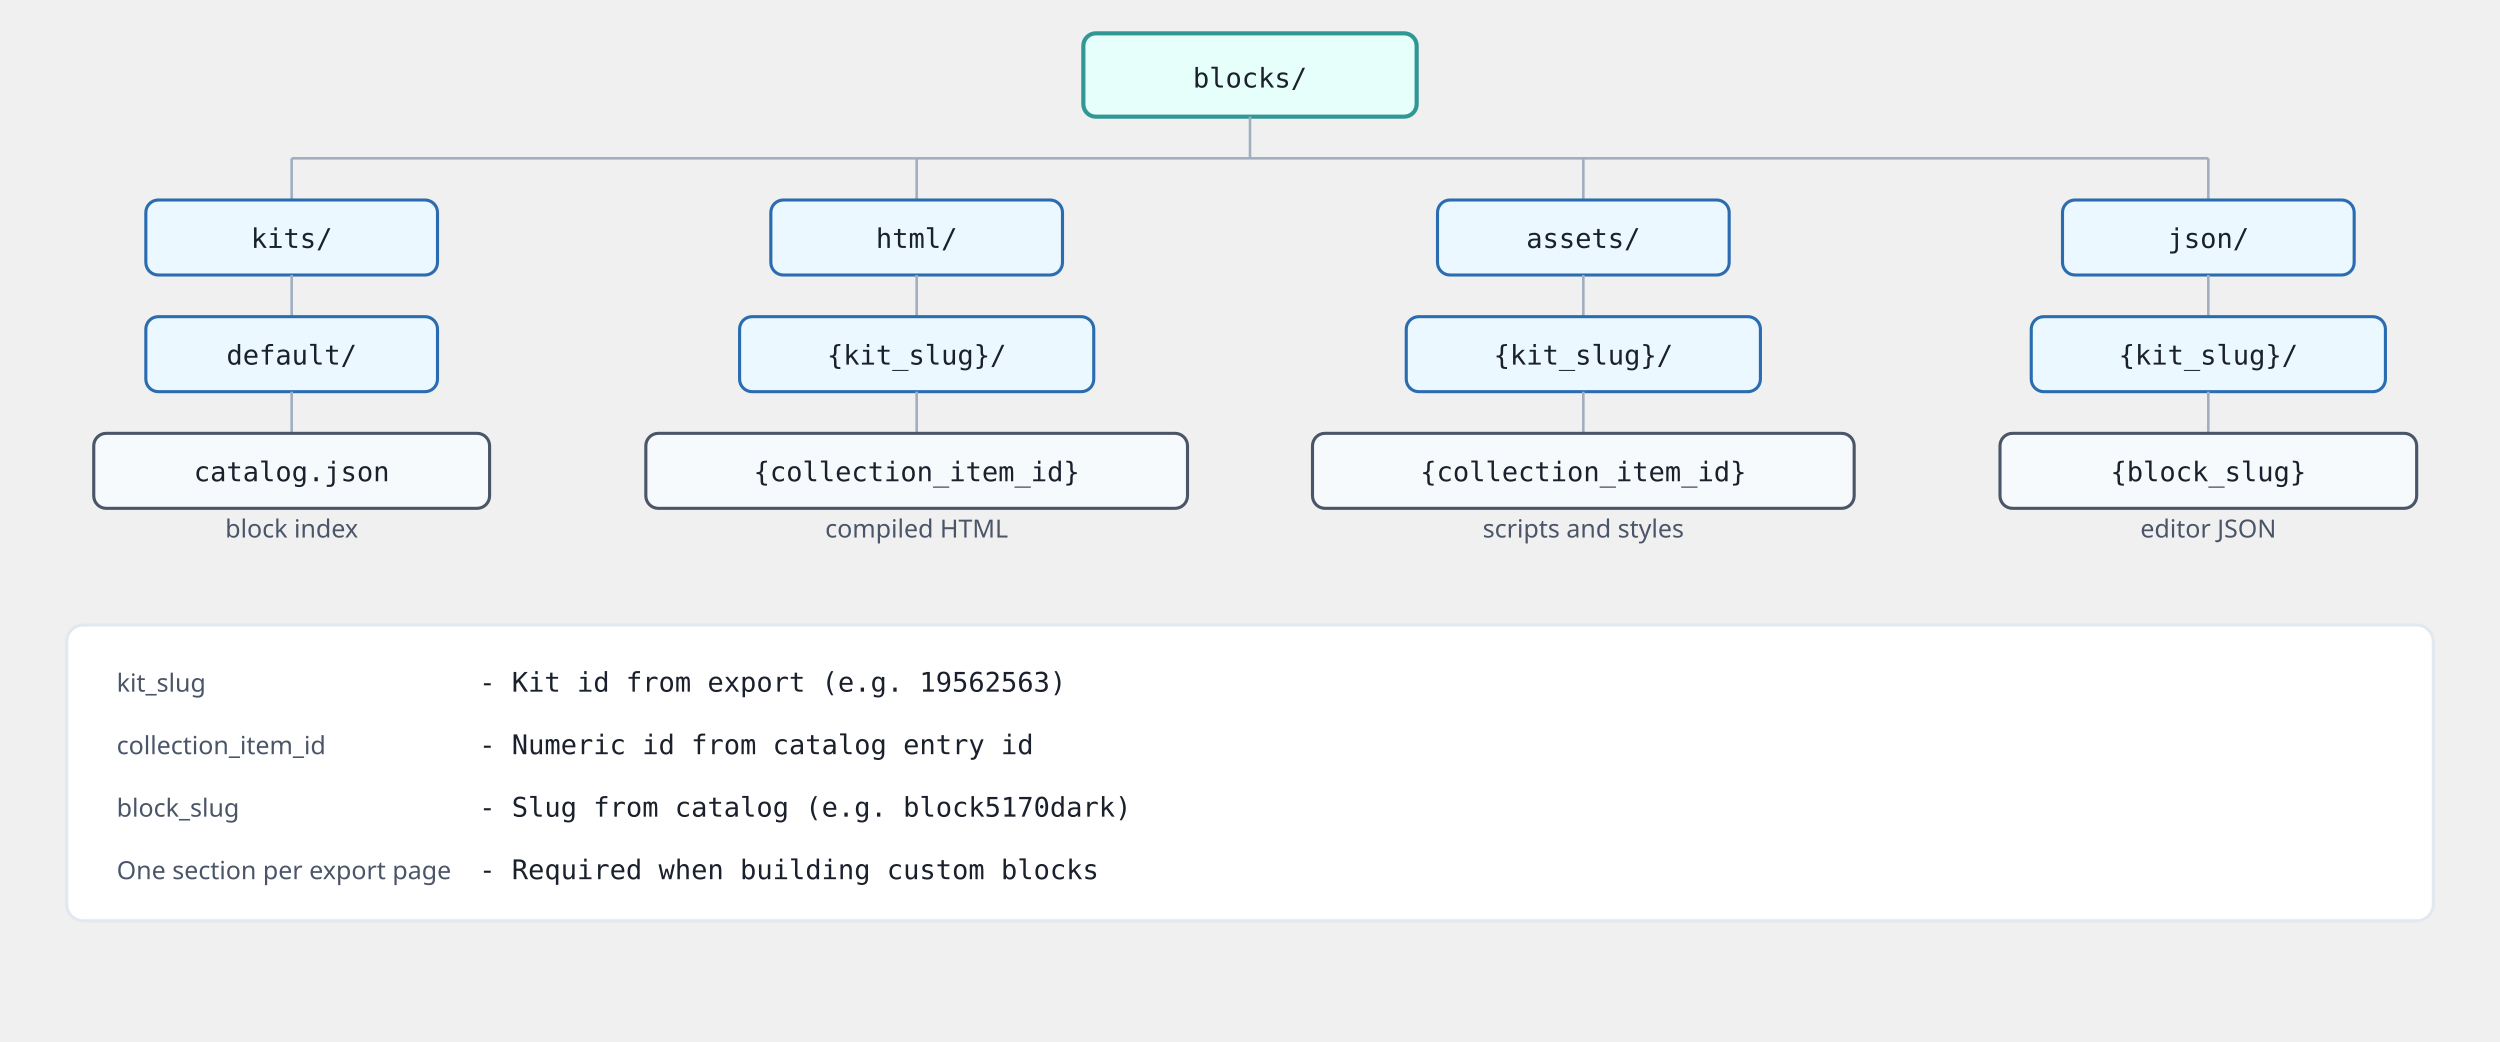
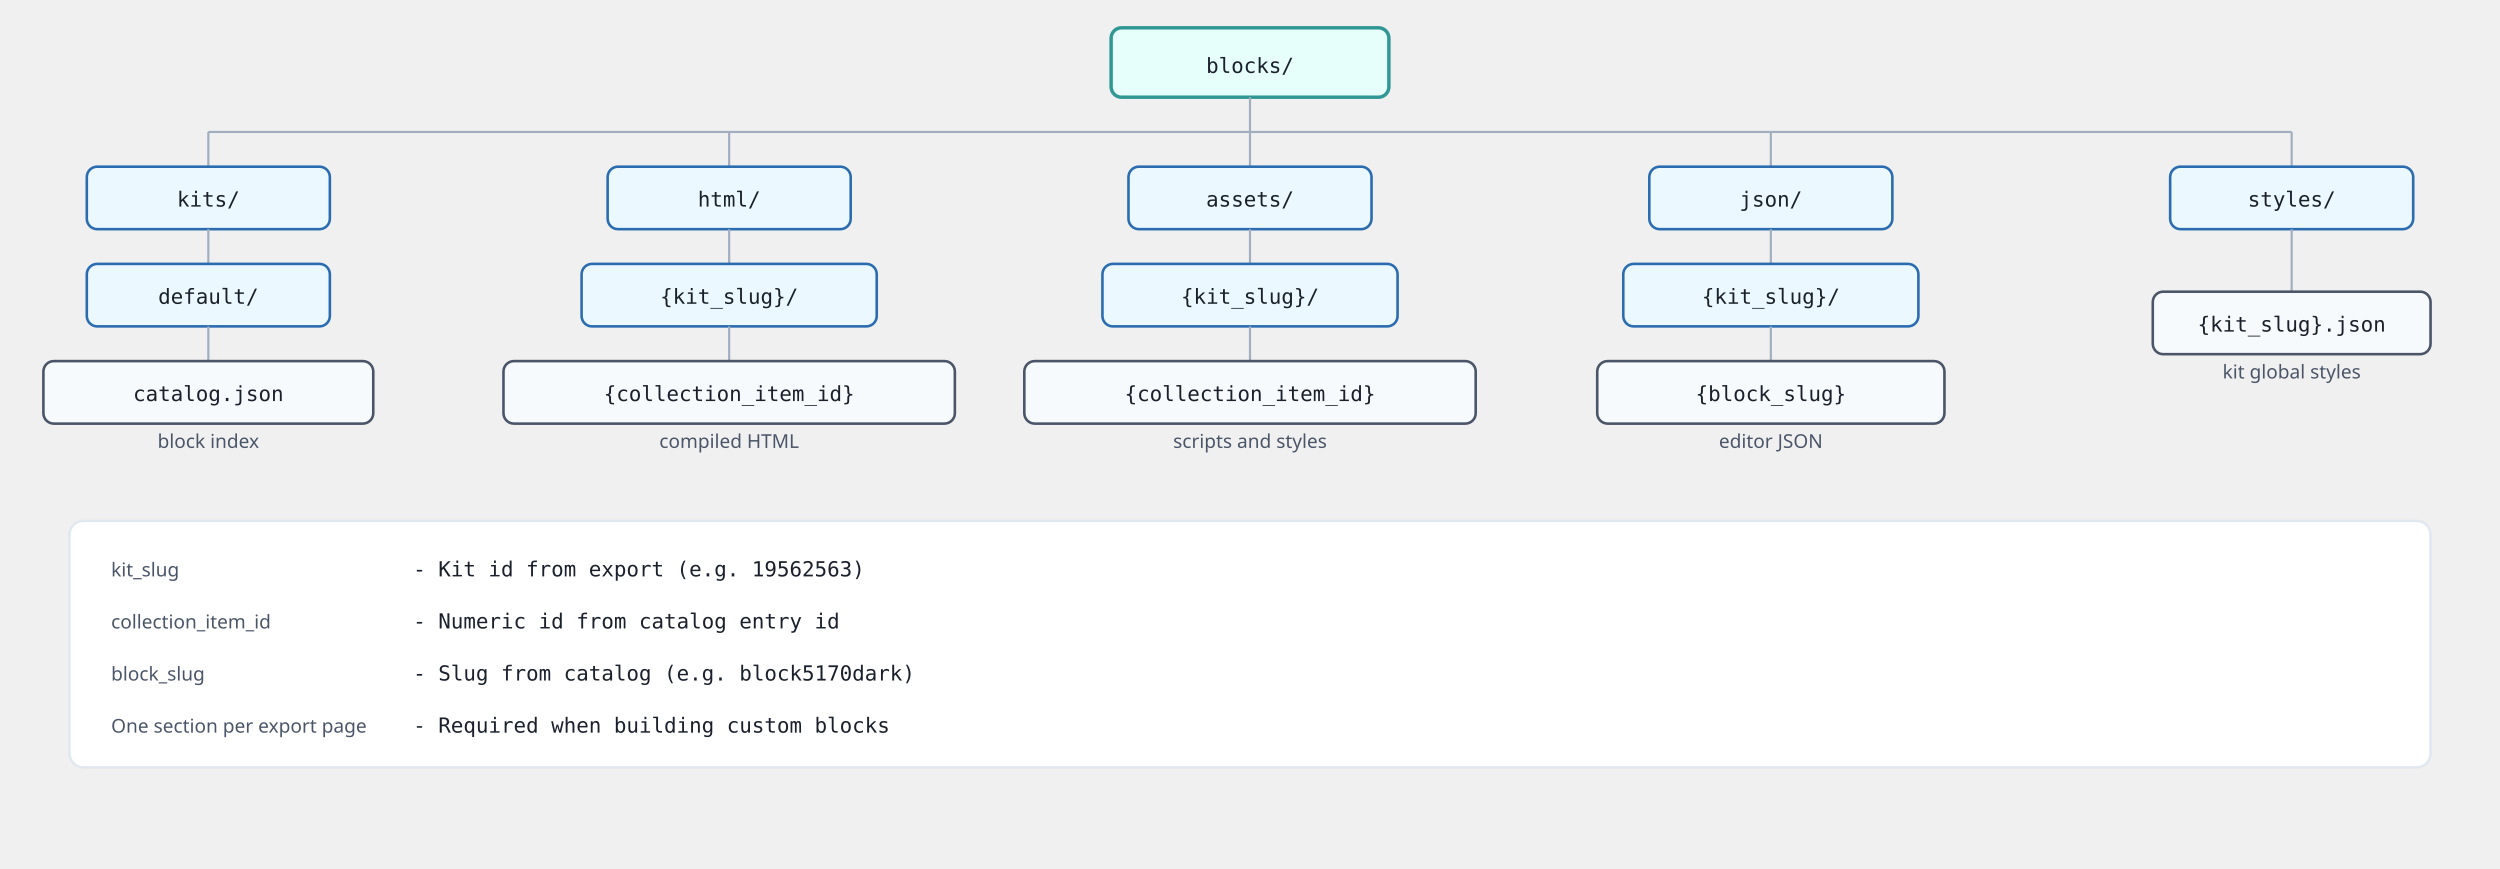
- <svg xmlns="http://www.w3.org/2000/svg" width="100%" viewBox="0 0 1200 500" preserveAspectRatio="xMidYMin meet" role="img" aria-labelledby="title desc">
+ <svg xmlns="http://www.w3.org/2000/svg" width="100%" viewBox="0 0 1440 500" preserveAspectRatio="xMidYMin meet" role="img" aria-labelledby="title desc">
  <defs>
    <style>
      .folder { fill: #ebf8ff; stroke: #2b6cb0; stroke-width: 1.5; }
      .file { fill: #f7fafc; stroke: #4a5568; stroke-width: 1.5; }
      .root { fill: #e6fffa; stroke: #319795; stroke-width: 2; }
-       .text { font-family: ui-monospace, SFMono-Regular, Menlo, monospace; font-size: 13px; fill: #1a202c; }
-       .label { font-family: system-ui, sans-serif; font-size: 12px; fill: #4a5568; }
+       .text { font-family: ui-monospace, SFMono-Regular, Menlo, monospace; font-size: 12px; fill: #1a202c; }
+       .label { font-family: system-ui, sans-serif; font-size: 11px; fill: #4a5568; }
      .line { stroke: #a0aec0; stroke-width: 1.25; }
      .legend-box { fill: #fff; stroke: #e2e8f0; stroke-width: 1.5; }
    </style>
  </defs>
-   <rect class="root" x="520" y="16" width="160" height="40" rx="6" />
-   <text class="text" x="600" y="42" text-anchor="middle">blocks/</text>
-   <line class="line" x1="600" y1="56" x2="600" y2="76" />
-   <line class="line" x1="140" y1="76" x2="1060" y2="76" />
-   <line class="line" x1="140" y1="76" x2="140" y2="96" />
-   <line class="line" x1="440" y1="76" x2="440" y2="96" />
-   <line class="line" x1="760" y1="76" x2="760" y2="96" />
-   <line class="line" x1="1060" y1="76" x2="1060" y2="96" />
-   <rect class="folder" x="70" y="96" width="140" height="36" rx="6" />
-   <text class="text" x="140" y="119" text-anchor="middle">kits/</text>
-   <line class="line" x1="140" y1="132" x2="140" y2="152" />
-   <rect class="folder" x="70" y="152" width="140" height="36" rx="6" />
-   <text class="text" x="140" y="175" text-anchor="middle">default/</text>
-   <line class="line" x1="140" y1="188" x2="140" y2="208" />
-   <rect class="file" x="45" y="208" width="190" height="36" rx="6" />
-   <text class="text" x="140" y="231" text-anchor="middle">catalog.json</text>
-   <text class="label" x="140" y="258" text-anchor="middle">block index</text>
-   <rect class="folder" x="370" y="96" width="140" height="36" rx="6" />
-   <text class="text" x="440" y="119" text-anchor="middle">html/</text>
-   <line class="line" x1="440" y1="132" x2="440" y2="152" />
-   <rect class="folder" x="355" y="152" width="170" height="36" rx="6" />
-   <text class="text" x="440" y="175" text-anchor="middle">{kit_slug}/</text>
-   <line class="line" x1="440" y1="188" x2="440" y2="208" />
-   <rect class="file" x="310" y="208" width="260" height="36" rx="6" />
-   <text class="text" x="440" y="231" text-anchor="middle">{collection_item_id}</text>
-   <text class="label" x="440" y="258" text-anchor="middle">compiled HTML</text>
-   <rect class="folder" x="690" y="96" width="140" height="36" rx="6" />
-   <text class="text" x="760" y="119" text-anchor="middle">assets/</text>
-   <line class="line" x1="760" y1="132" x2="760" y2="152" />
-   <rect class="folder" x="675" y="152" width="170" height="36" rx="6" />
-   <text class="text" x="760" y="175" text-anchor="middle">{kit_slug}/</text>
-   <line class="line" x1="760" y1="188" x2="760" y2="208" />
-   <rect class="file" x="630" y="208" width="260" height="36" rx="6" />
-   <text class="text" x="760" y="231" text-anchor="middle">{collection_item_id}</text>
-   <text class="label" x="760" y="258" text-anchor="middle">scripts and styles</text>
-   <rect class="folder" x="990" y="96" width="140" height="36" rx="6" />
-   <text class="text" x="1060" y="119" text-anchor="middle">json/</text>
-   <line class="line" x1="1060" y1="132" x2="1060" y2="152" />
-   <rect class="folder" x="975" y="152" width="170" height="36" rx="6" />
-   <text class="text" x="1060" y="175" text-anchor="middle">{kit_slug}/</text>
-   <line class="line" x1="1060" y1="188" x2="1060" y2="208" />
-   <rect class="file" x="960" y="208" width="200" height="36" rx="6" />
-   <text class="text" x="1060" y="231" text-anchor="middle">{block_slug}</text>
-   <text class="label" x="1060" y="258" text-anchor="middle">editor JSON</text>
-   <rect class="legend-box" x="32" y="300" width="1136" height="142" rx="8" />
-   <text class="label" x="56" y="332">kit_slug</text>
-   <text class="text" x="230" y="332">- Kit id from export (e.g. 19562563)</text>
-   <text class="label" x="56" y="362">collection_item_id</text>
-   <text class="text" x="230" y="362">- Numeric id from catalog entry id</text>
-   <text class="label" x="56" y="392">block_slug</text>
-   <text class="text" x="230" y="392">- Slug from catalog (e.g. block5170dark)</text>
-   <text class="label" x="56" y="422">One section per export page</text>
-   <text class="text" x="230" y="422">- Required when building custom blocks</text>
+   <rect class="root" x="640" y="16" width="160" height="40" rx="6" />
+   <text class="text" x="720" y="42" text-anchor="middle">blocks/</text>
+   <line class="line" x1="720" y1="56" x2="720" y2="76" />
+   <line class="line" x1="120" y1="76" x2="1320" y2="76" />
+   <line class="line" x1="120" y1="76" x2="120" y2="96" />
+   <line class="line" x1="420" y1="76" x2="420" y2="96" />
+   <line class="line" x1="720" y1="76" x2="720" y2="96" />
+   <line class="line" x1="1020" y1="76" x2="1020" y2="96" />
+   <line class="line" x1="1320" y1="76" x2="1320" y2="96" />
+   <rect class="folder" x="50" y="96" width="140" height="36" rx="6" />
+   <text class="text" x="120" y="119" text-anchor="middle">kits/</text>
+   <line class="line" x1="120" y1="132" x2="120" y2="152" />
+   <rect class="folder" x="50" y="152" width="140" height="36" rx="6" />
+   <text class="text" x="120" y="175" text-anchor="middle">default/</text>
+   <line class="line" x1="120" y1="188" x2="120" y2="208" />
+   <rect class="file" x="25" y="208" width="190" height="36" rx="6" />
+   <text class="text" x="120" y="231" text-anchor="middle">catalog.json</text>
+   <text class="label" x="120" y="258" text-anchor="middle">block index</text>
+   <rect class="folder" x="350" y="96" width="140" height="36" rx="6" />
+   <text class="text" x="420" y="119" text-anchor="middle">html/</text>
+   <line class="line" x1="420" y1="132" x2="420" y2="152" />
+   <rect class="folder" x="335" y="152" width="170" height="36" rx="6" />
+   <text class="text" x="420" y="175" text-anchor="middle">{kit_slug}/</text>
+   <line class="line" x1="420" y1="188" x2="420" y2="208" />
+   <rect class="file" x="290" y="208" width="260" height="36" rx="6" />
+   <text class="text" x="420" y="231" text-anchor="middle">{collection_item_id}</text>
+   <text class="label" x="420" y="258" text-anchor="middle">compiled HTML</text>
+   <rect class="folder" x="650" y="96" width="140" height="36" rx="6" />
+   <text class="text" x="720" y="119" text-anchor="middle">assets/</text>
+   <line class="line" x1="720" y1="132" x2="720" y2="152" />
+   <rect class="folder" x="635" y="152" width="170" height="36" rx="6" />
+   <text class="text" x="720" y="175" text-anchor="middle">{kit_slug}/</text>
+   <line class="line" x1="720" y1="188" x2="720" y2="208" />
+   <rect class="file" x="590" y="208" width="260" height="36" rx="6" />
+   <text class="text" x="720" y="231" text-anchor="middle">{collection_item_id}</text>
+   <text class="label" x="720" y="258" text-anchor="middle">scripts and styles</text>
+   <rect class="folder" x="950" y="96" width="140" height="36" rx="6" />
+   <text class="text" x="1020" y="119" text-anchor="middle">json/</text>
+   <line class="line" x1="1020" y1="132" x2="1020" y2="152" />
+   <rect class="folder" x="935" y="152" width="170" height="36" rx="6" />
+   <text class="text" x="1020" y="175" text-anchor="middle">{kit_slug}/</text>
+   <line class="line" x1="1020" y1="188" x2="1020" y2="208" />
+   <rect class="file" x="920" y="208" width="200" height="36" rx="6" />
+   <text class="text" x="1020" y="231" text-anchor="middle">{block_slug}</text>
+   <text class="label" x="1020" y="258" text-anchor="middle">editor JSON</text>
+   <rect class="folder" x="1250" y="96" width="140" height="36" rx="6" />
+   <text class="text" x="1320" y="119" text-anchor="middle">styles/</text>
+   <line class="line" x1="1320" y1="132" x2="1320" y2="168" />
+   <rect class="file" x="1240" y="168" width="160" height="36" rx="6" />
+   <text class="text" x="1320" y="191" text-anchor="middle">{kit_slug}.json</text>
+   <text class="label" x="1320" y="218" text-anchor="middle">kit global styles</text>
+   <rect class="legend-box" x="40" y="300" width="1360" height="142" rx="8" />
+   <text class="label" x="64" y="332">kit_slug</text>
+   <text class="text" x="238" y="332">- Kit id from export (e.g. 19562563)</text>
+   <text class="label" x="64" y="362">collection_item_id</text>
+   <text class="text" x="238" y="362">- Numeric id from catalog entry id</text>
+   <text class="label" x="64" y="392">block_slug</text>
+   <text class="text" x="238" y="392">- Slug from catalog (e.g. block5170dark)</text>
+   <text class="label" x="64" y="422">One section per export page</text>
+   <text class="text" x="238" y="422">- Required when building custom blocks</text>
</svg>
